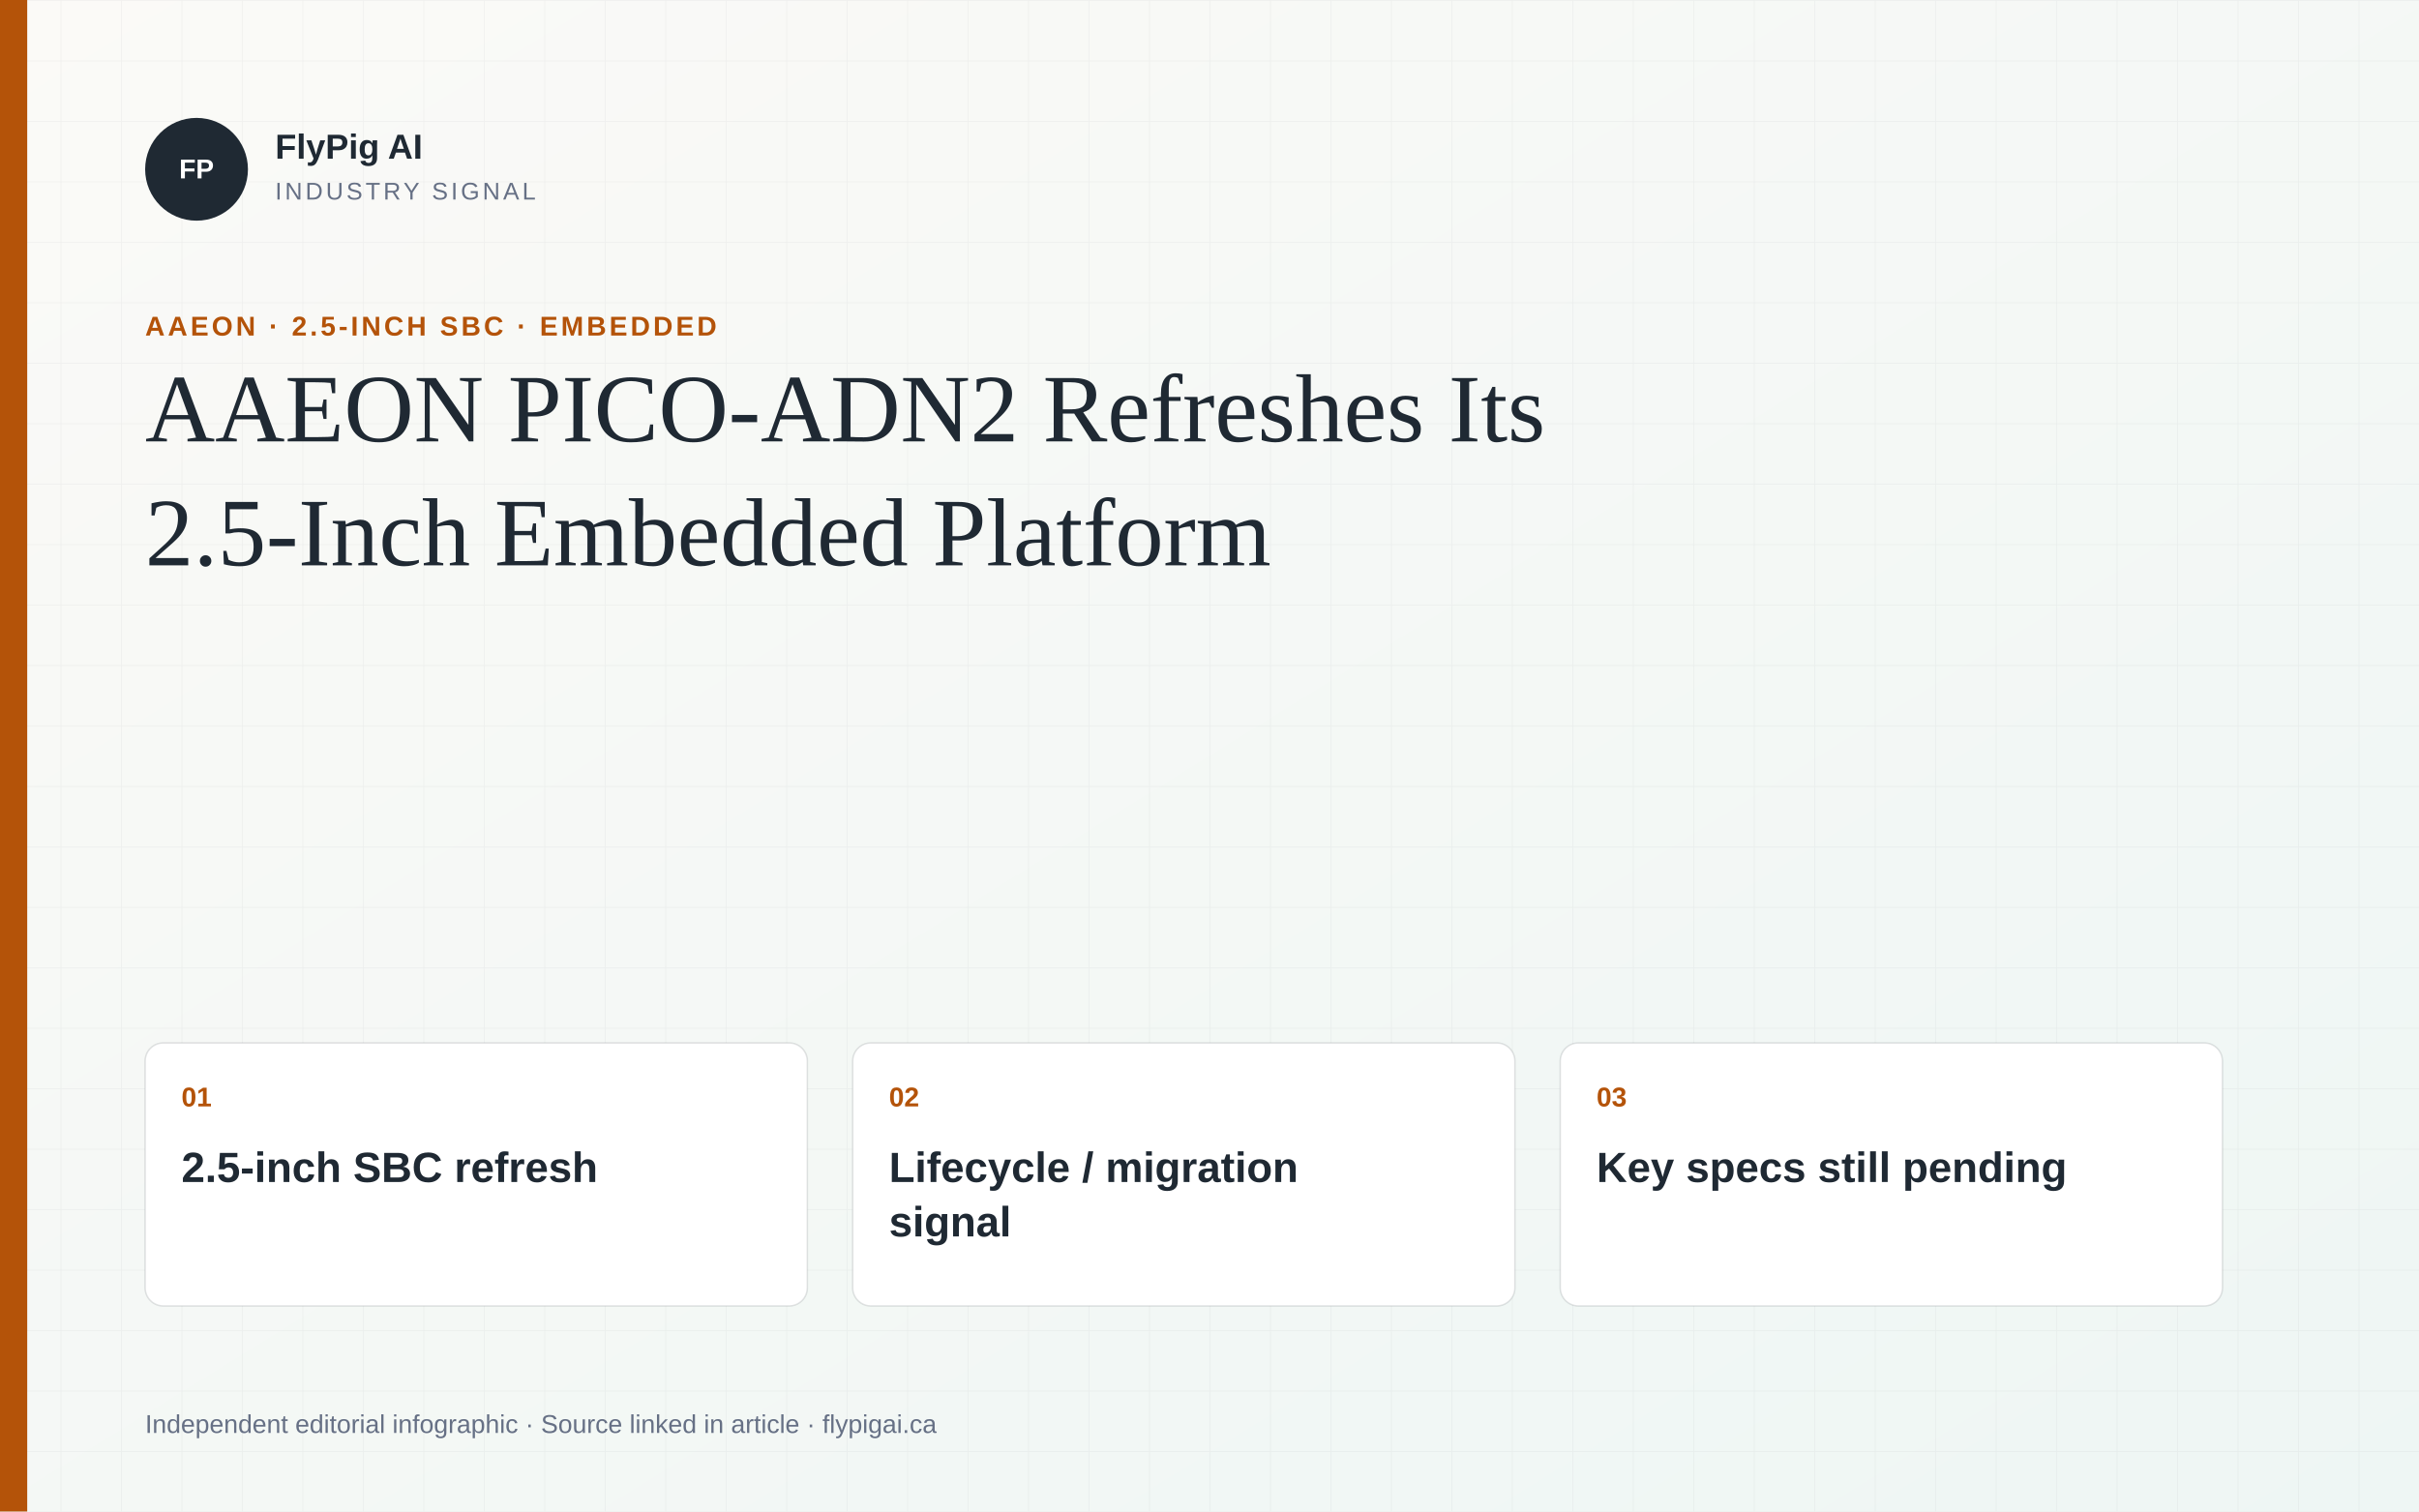
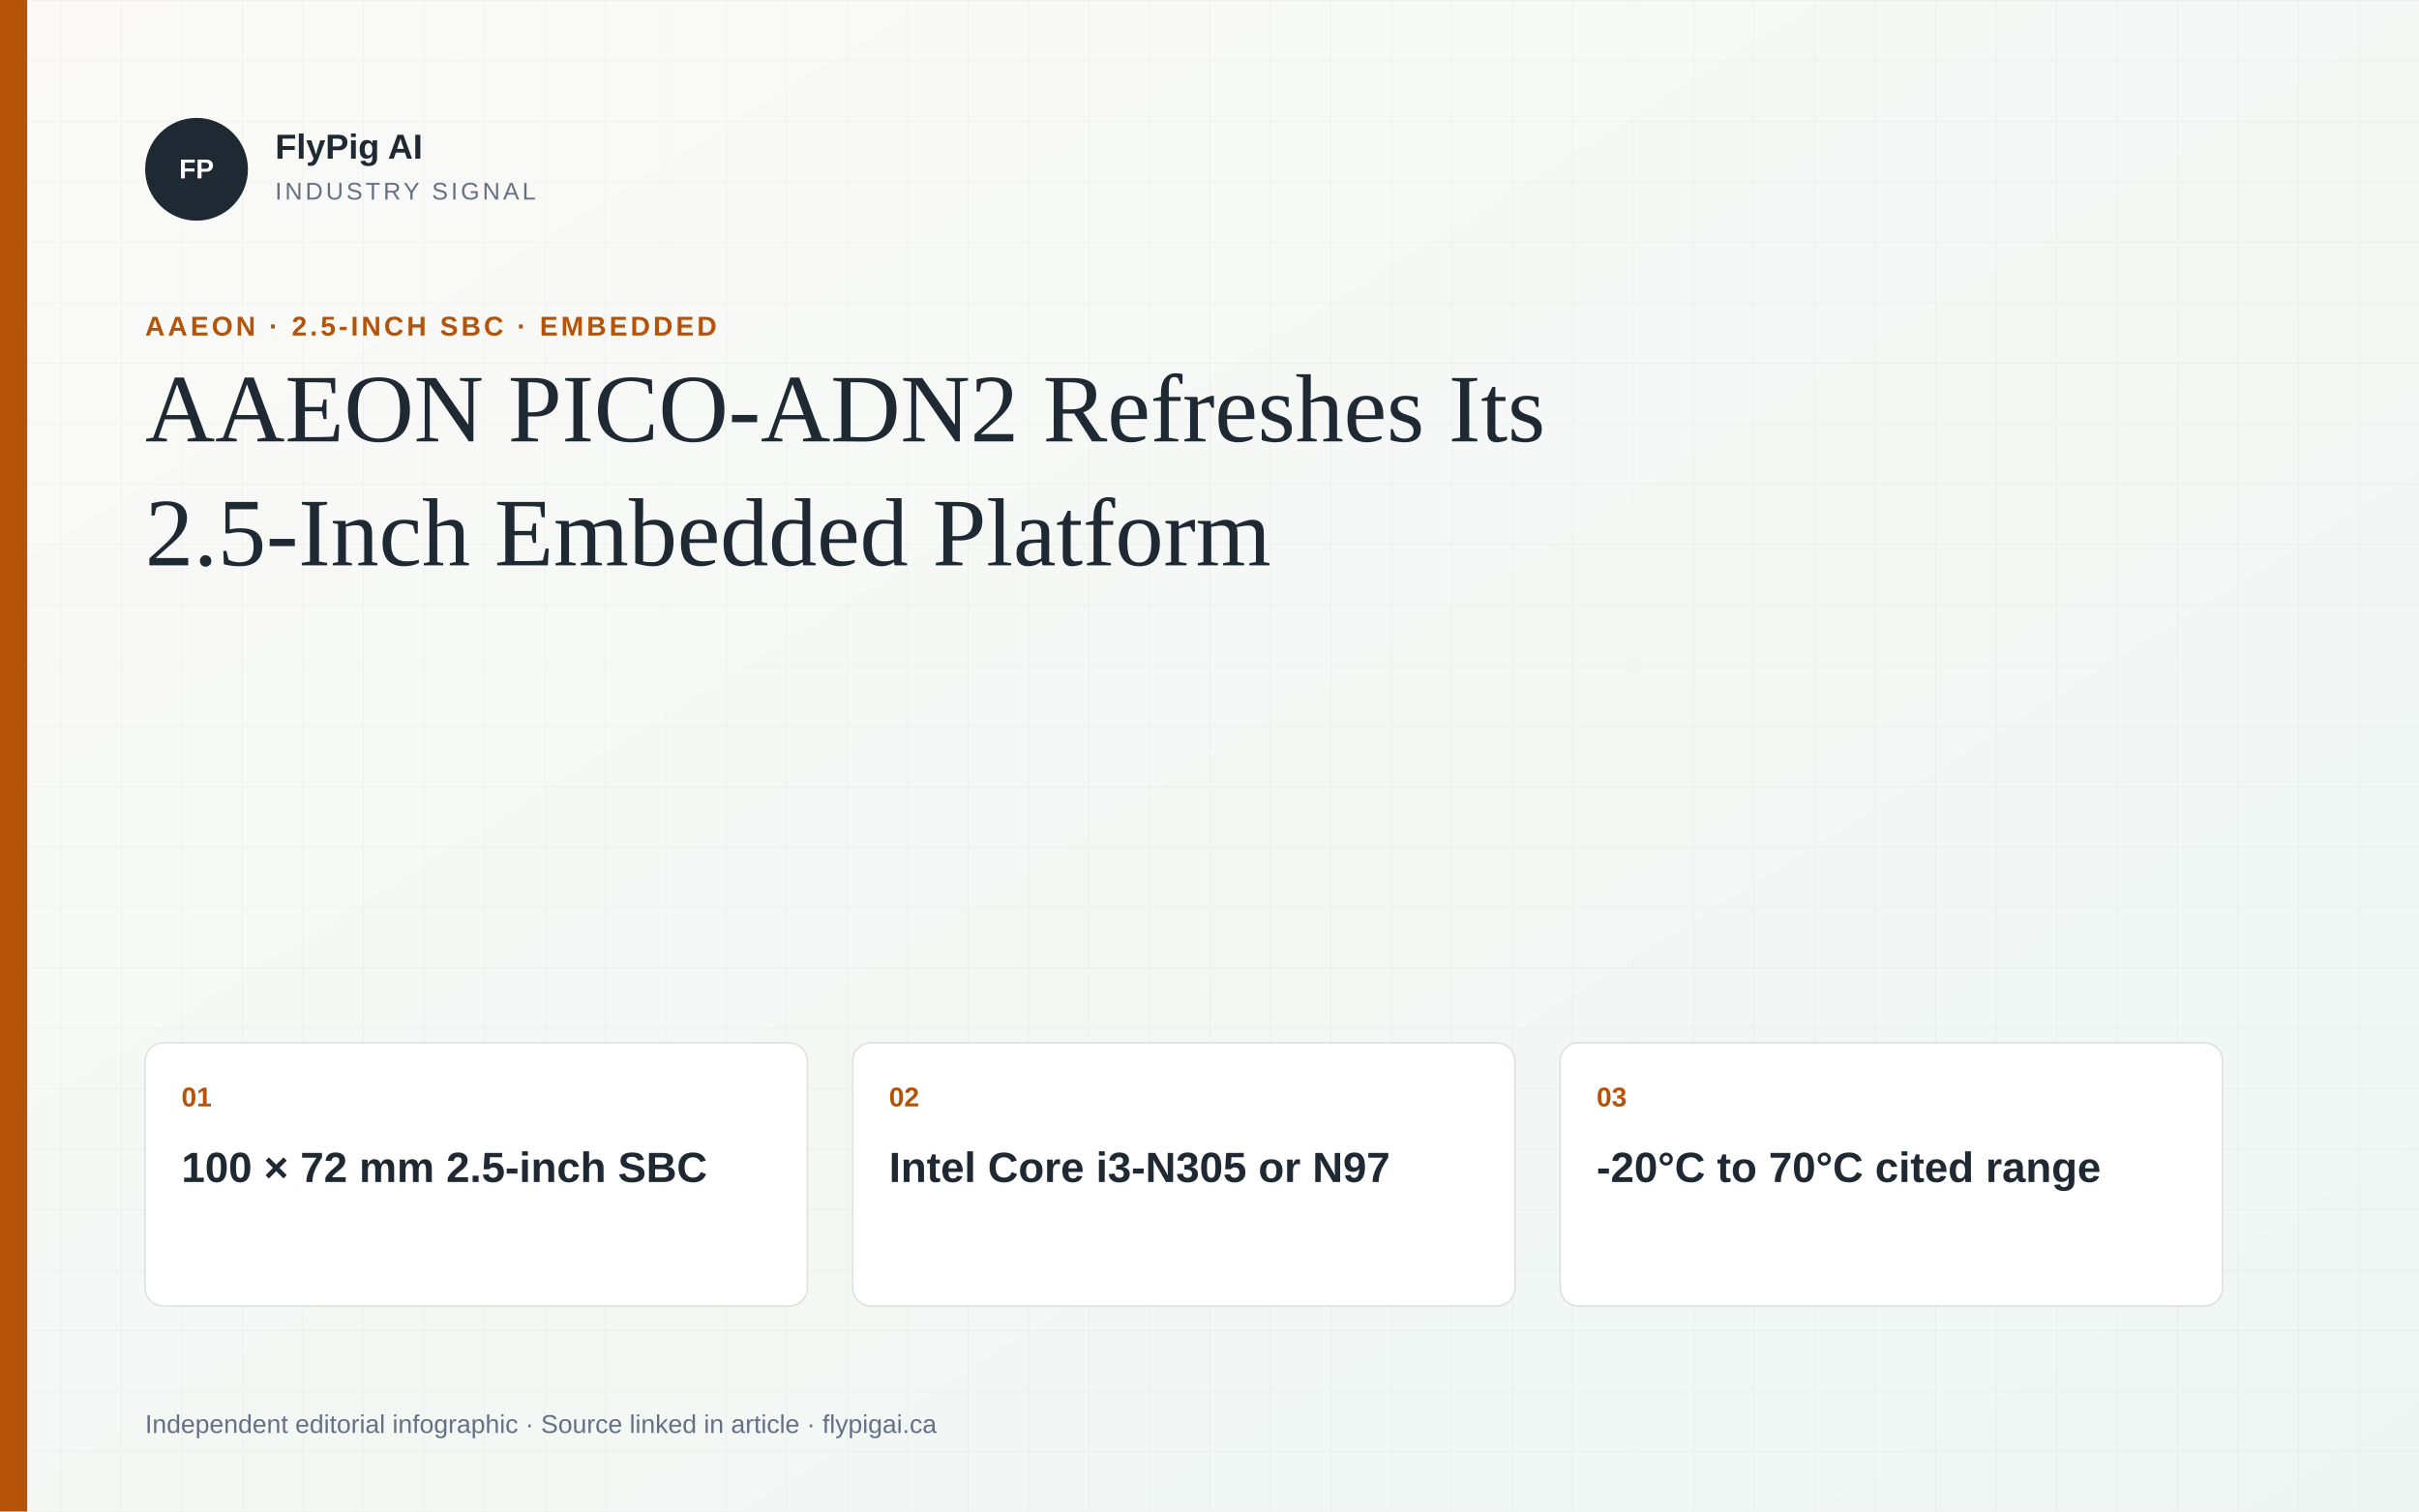
<svg xmlns="http://www.w3.org/2000/svg" width="1600" height="1000" viewBox="0 0 1600 1000">
  <defs>
    <linearGradient id="background" x1="0" y1="0" x2="1" y2="1">
      <stop offset="0" stop-color="#fbfaf7" />
      <stop offset="1" stop-color="#eef6f4" />
    </linearGradient>
    <pattern id="grid" width="40" height="40" patternUnits="userSpaceOnUse">
      <path d="M40 0H0V40" fill="none" stroke="#1f2933" stroke-opacity=".045" />
    </pattern>
  </defs>
  <rect width="1600" height="1000" fill="url(#background)" />
  <rect width="1600" height="1000" fill="url(#grid)" />
  <rect x="0" y="0" width="18" height="1000" fill="#b45309" />
  <circle cx="130" cy="112" r="34" fill="#1f2933" />
  <text x="130" y="118" text-anchor="middle" fill="#fff" font-family="Arial, Helvetica, sans-serif" font-size="18" font-weight="700">FP</text>
  <text x="182" y="105" fill="#1f2933" font-family="Arial, Helvetica, sans-serif" font-size="23" font-weight="700">FlyPig AI</text>
  <text x="182" y="132" fill="#667085" font-family="Arial, Helvetica, sans-serif" font-size="16" letter-spacing="2">INDUSTRY SIGNAL</text>
  <text x="96" y="222" fill="#b45309" font-family="Arial, Helvetica, sans-serif" font-size="18" font-weight="700" letter-spacing="2">AAEON · 2.5-INCH SBC · EMBEDDED</text>
  <text x="96" y="292" fill="#1f2933" font-family="Georgia, 'Times New Roman', serif" font-size="64" font-weight="500">AAEON PICO-ADN2 Refreshes Its</text>
  <text x="96" y="374" fill="#1f2933" font-family="Georgia, 'Times New Roman', serif" font-size="64" font-weight="500">2.5-Inch Embedded Platform</text>
  <g>
    <rect x="96" y="690" width="438" height="174" rx="12" fill="#fff" stroke="#1f2933" stroke-opacity=".13" />
    <text x="120" y="732" fill="#b45309" font-family="Arial, Helvetica, sans-serif" font-size="18" font-weight="700">01</text>
-     <text x="120" y="782" fill="#1f2933" font-family="Arial, Helvetica, sans-serif" font-size="28" font-weight="650">2.5-inch SBC refresh</text>
+     <text x="120" y="782" fill="#1f2933" font-family="Arial, Helvetica, sans-serif" font-size="28" font-weight="650">100 × 72 mm 2.5-inch SBC</text>
  </g>
  <g>
    <rect x="564" y="690" width="438" height="174" rx="12" fill="#fff" stroke="#1f2933" stroke-opacity=".13" />
    <text x="588" y="732" fill="#b45309" font-family="Arial, Helvetica, sans-serif" font-size="18" font-weight="700">02</text>
-     <text x="588" y="782" fill="#1f2933" font-family="Arial, Helvetica, sans-serif" font-size="28" font-weight="650">Lifecycle / migration</text>
-     <text x="588" y="818" fill="#1f2933" font-family="Arial, Helvetica, sans-serif" font-size="28" font-weight="650">signal</text>
+     <text x="588" y="782" fill="#1f2933" font-family="Arial, Helvetica, sans-serif" font-size="28" font-weight="650">Intel Core i3-N305 or N97</text>
  </g>
  <g>
    <rect x="1032" y="690" width="438" height="174" rx="12" fill="#fff" stroke="#1f2933" stroke-opacity=".13" />
    <text x="1056" y="732" fill="#b45309" font-family="Arial, Helvetica, sans-serif" font-size="18" font-weight="700">03</text>
-     <text x="1056" y="782" fill="#1f2933" font-family="Arial, Helvetica, sans-serif" font-size="28" font-weight="650">Key specs still pending</text>
+     <text x="1056" y="782" fill="#1f2933" font-family="Arial, Helvetica, sans-serif" font-size="28" font-weight="650">-20°C to 70°C cited range</text>
  </g>
  <text x="96" y="948" fill="#667085" font-family="Arial, Helvetica, sans-serif" font-size="17">Independent editorial infographic · Source linked in article · flypigai.ca</text>
</svg>
